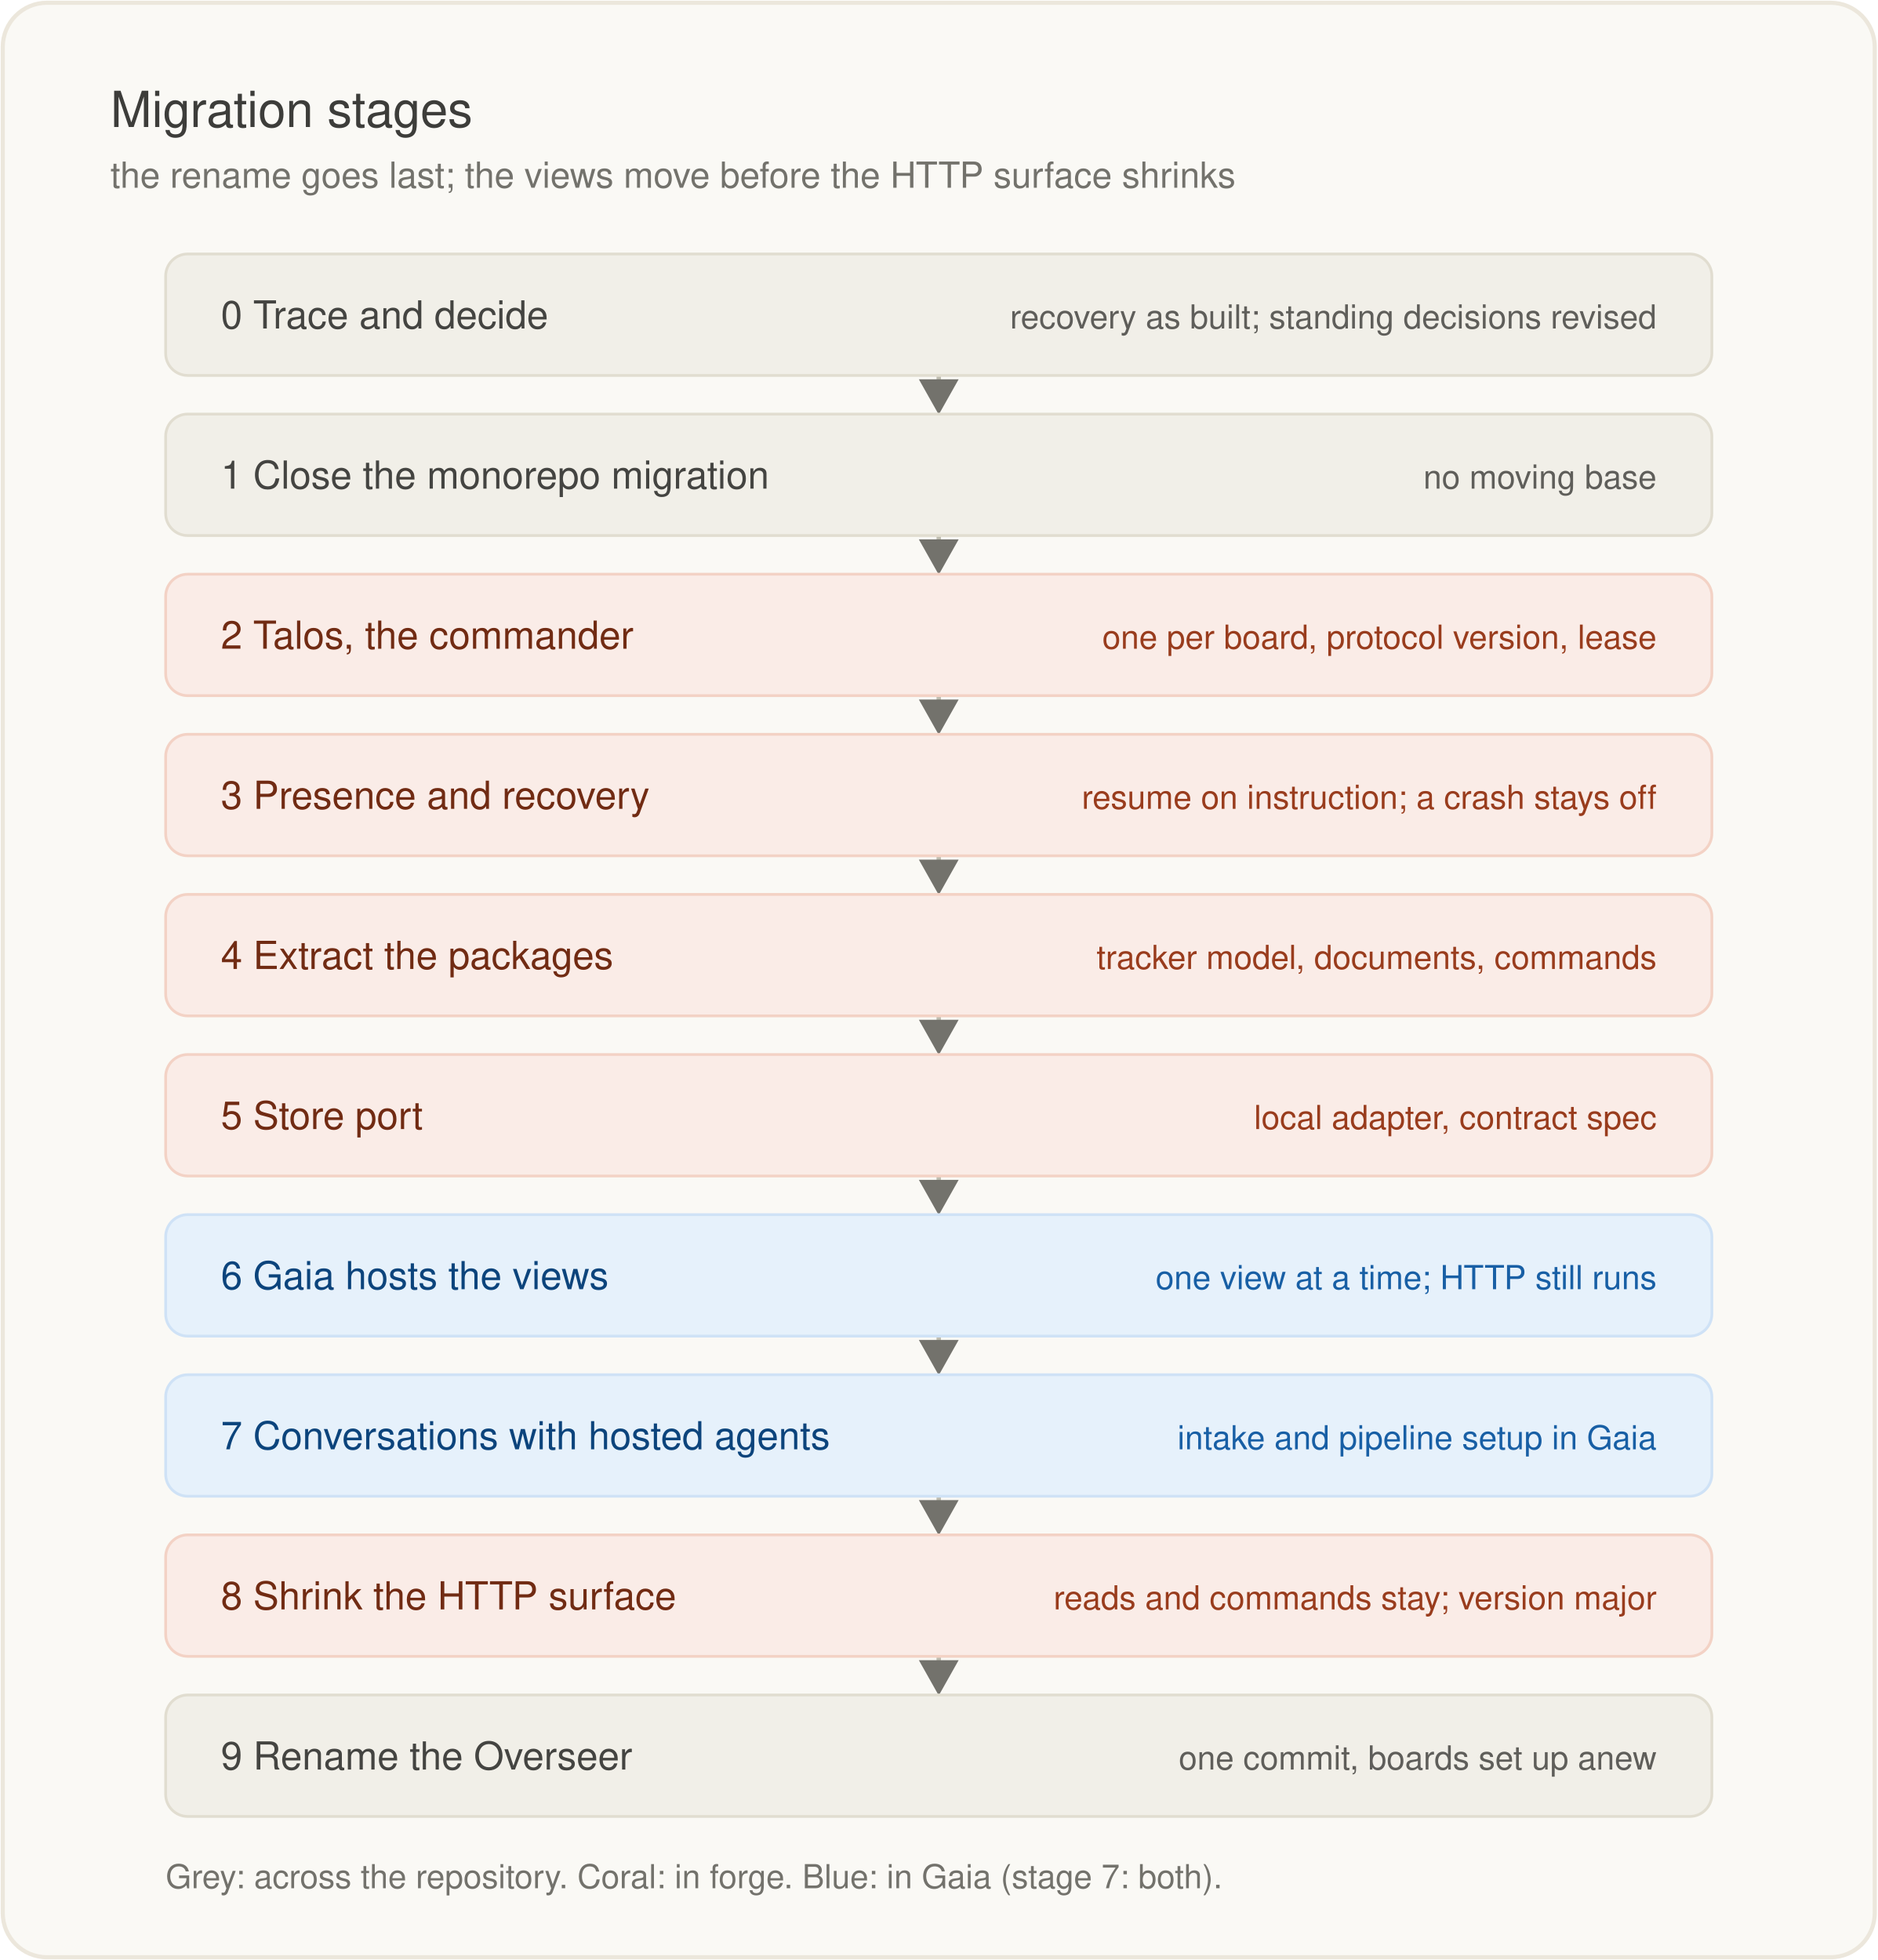
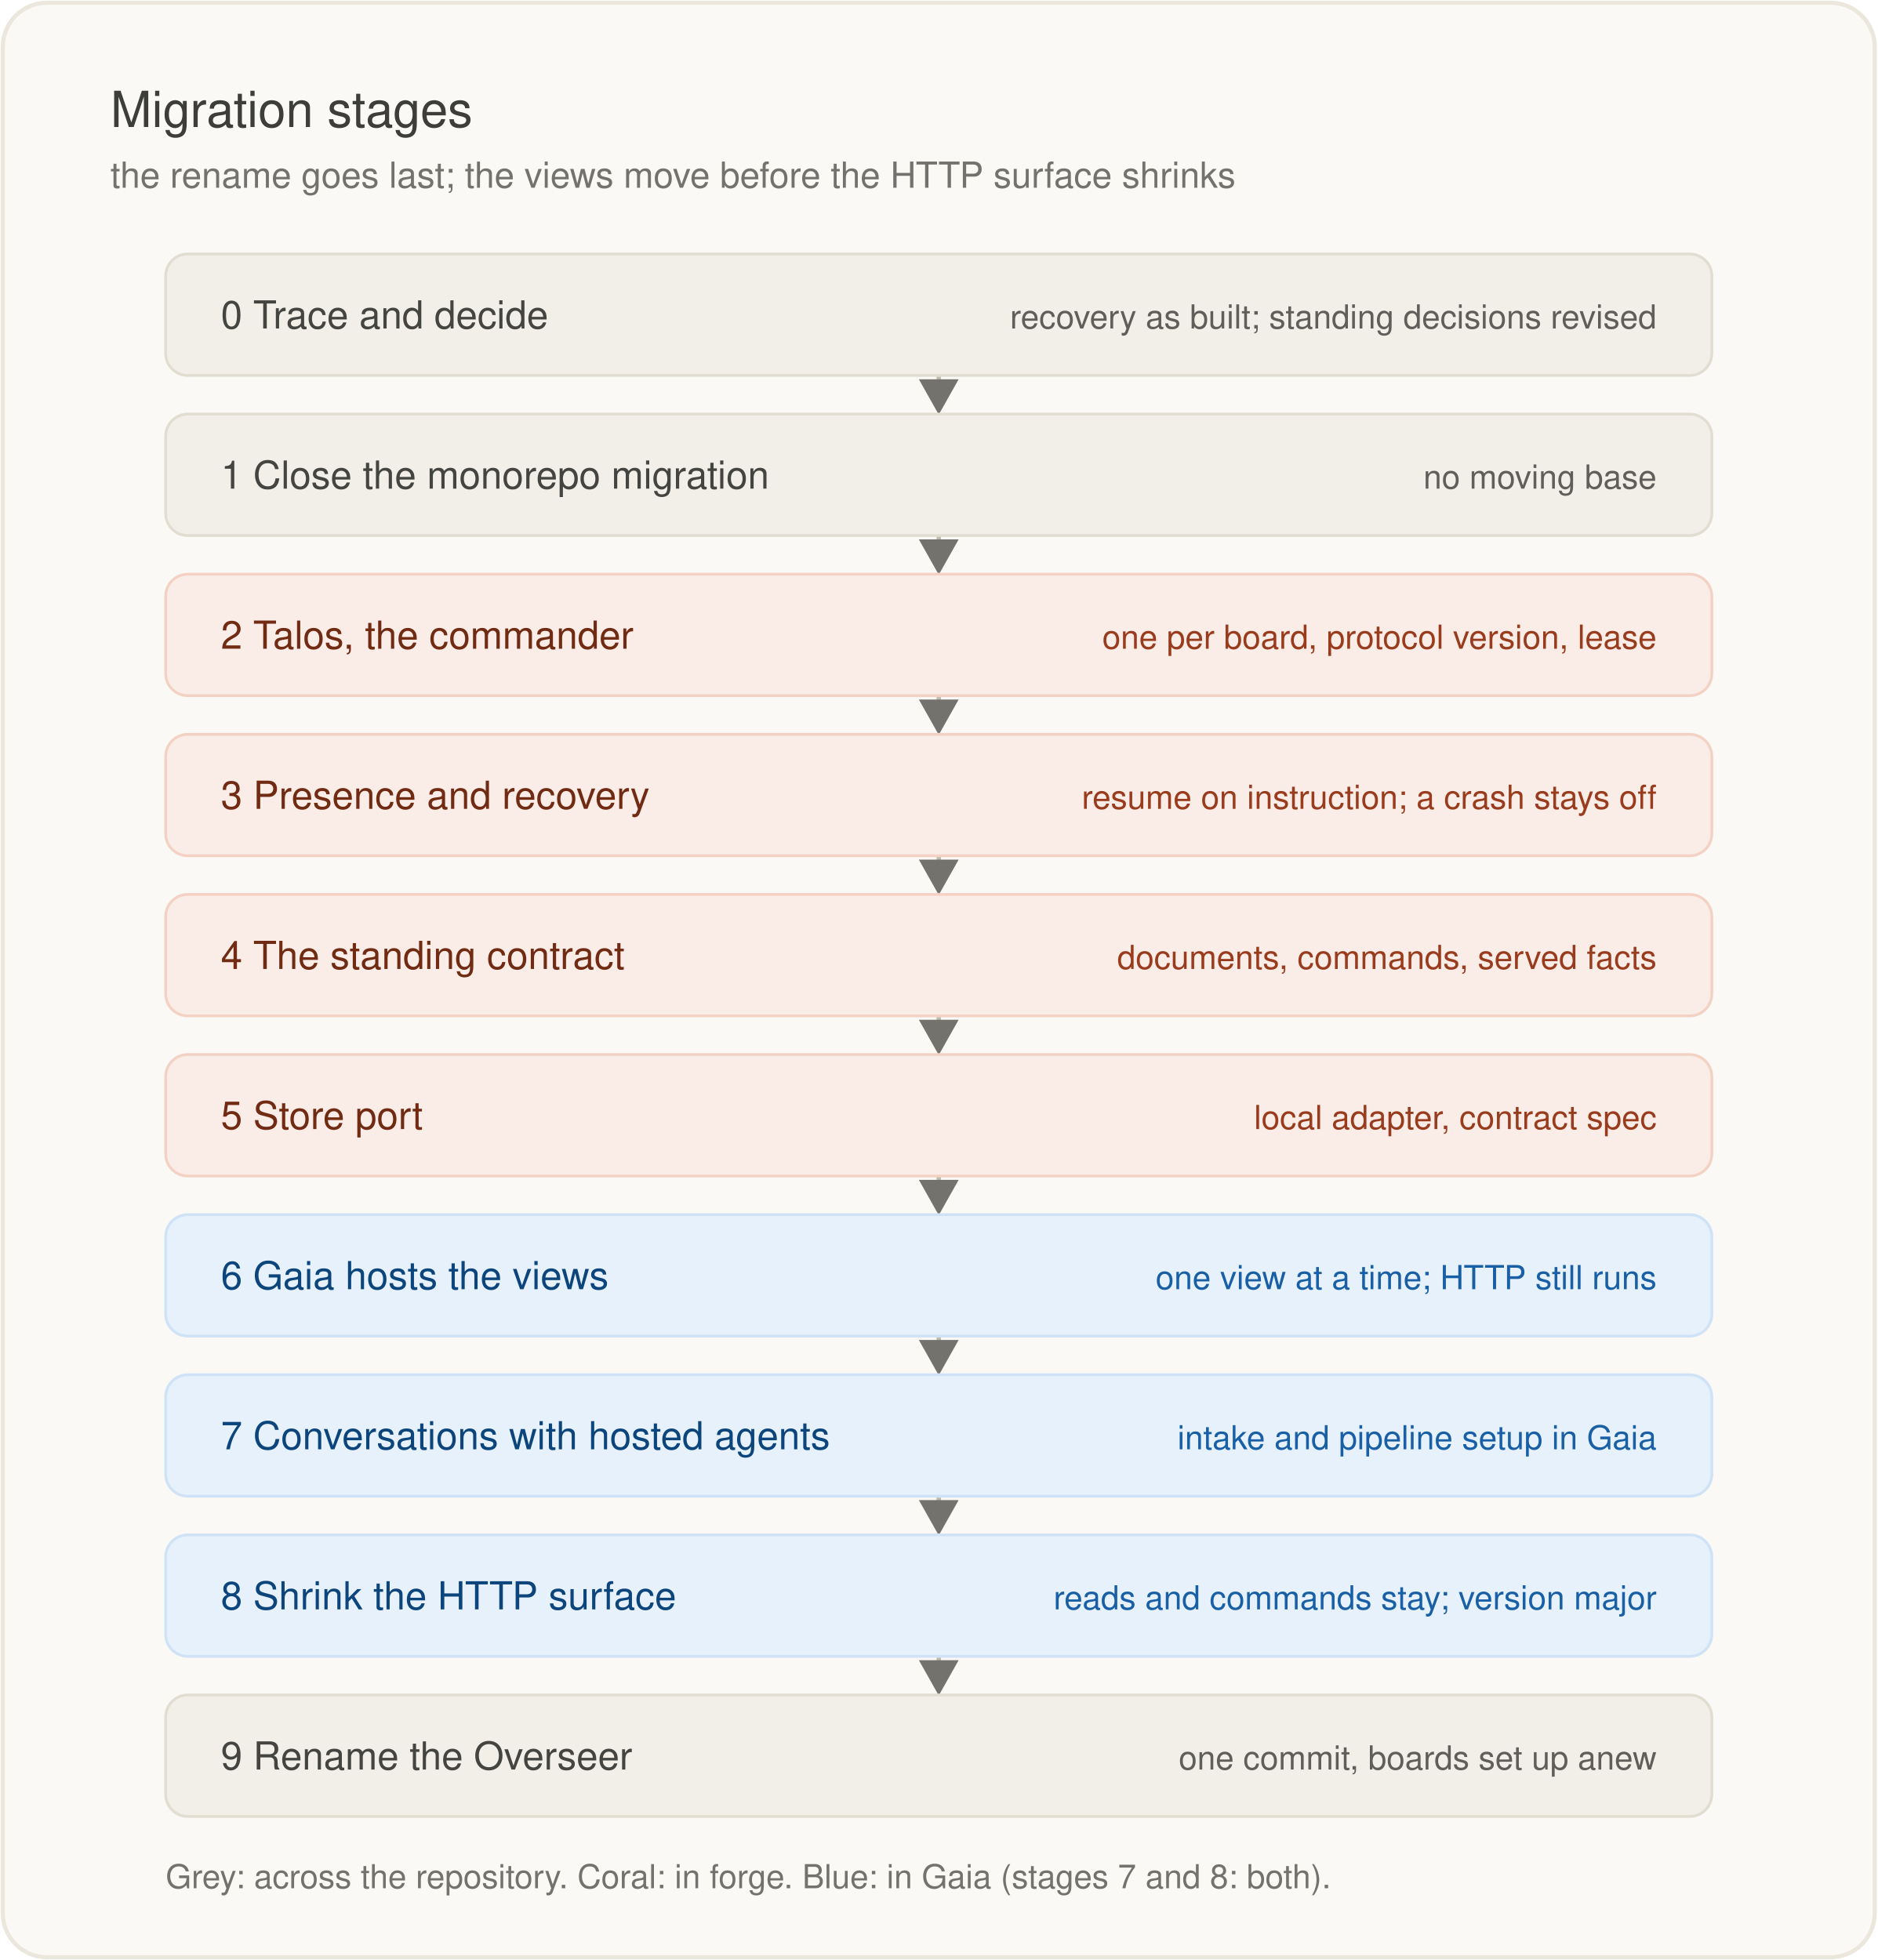
<svg xmlns="http://www.w3.org/2000/svg" width="680" height="710" viewBox="0 0 680 710" role="img" font-family="-apple-system,BlinkMacSystemFont,'Segoe UI',Helvetica,Arial,sans-serif">
  <defs>
    <marker id="ah" markerWidth="9" markerHeight="9" refX="6" refY="4.5" orient="auto">
      <path d="M0,0 L8,4.5 L0,9 z" fill="#73726c" />
    </marker>
  </defs>
  <rect x="1" y="1" width="678" height="708" rx="16" fill="#FAF9F5" stroke="#ECE7DC" stroke-width="1.5" />
  <text x="40" y="46" font-size="18" font-weight="500" fill="#3d3d3a">Migration stages</text>
  <text x="40" y="68" font-size="13" fill="#73726c">the rename goes last; the views move before the HTTP surface shrinks</text>
  <path d="M340,136 L340,147" fill="none" stroke="#bfbdb0" stroke-width="1.6" marker-end="url(#ah)" />
  <path d="M340,194 L340,205" fill="none" stroke="#bfbdb0" stroke-width="1.6" marker-end="url(#ah)" />
  <path d="M340,252 L340,263" fill="none" stroke="#bfbdb0" stroke-width="1.6" marker-end="url(#ah)" />
  <path d="M340,310 L340,321" fill="none" stroke="#bfbdb0" stroke-width="1.6" marker-end="url(#ah)" />
  <path d="M340,368 L340,379" fill="none" stroke="#bfbdb0" stroke-width="1.6" marker-end="url(#ah)" />
  <path d="M340,426 L340,437" fill="none" stroke="#bfbdb0" stroke-width="1.6" marker-end="url(#ah)" />
  <path d="M340,484 L340,495" fill="none" stroke="#bfbdb0" stroke-width="1.6" marker-end="url(#ah)" />
  <path d="M340,542 L340,553" fill="none" stroke="#bfbdb0" stroke-width="1.6" marker-end="url(#ah)" />
  <path d="M340,600 L340,611" fill="none" stroke="#bfbdb0" stroke-width="1.6" marker-end="url(#ah)" />
  <rect x="60" y="92" width="560" height="44" rx="8" fill="#F1EFE8" stroke="#E1DDD0" />
  <text x="80" y="119" font-size="14" font-weight="500" fill="#444441">0  Trace and decide</text>
  <text x="600" y="119" font-size="12" fill="#5F5E5A" text-anchor="end">recovery as built; standing decisions revised</text>
  <rect x="60" y="150" width="560" height="44" rx="8" fill="#F1EFE8" stroke="#E1DDD0" />
  <text x="80" y="177" font-size="14" font-weight="500" fill="#444441">1  Close the monorepo migration</text>
  <text x="600" y="177" font-size="12" fill="#5F5E5A" text-anchor="end">no moving base</text>
  <rect x="60" y="208" width="560" height="44" rx="8" fill="#FAECE7" stroke="#F3D2C5" />
  <text x="80" y="235" font-size="14" font-weight="500" fill="#712B13">2  Talos, the commander</text>
  <text x="600" y="235" font-size="12" fill="#993C1D" text-anchor="end">one per board, protocol version, lease</text>
  <rect x="60" y="266" width="560" height="44" rx="8" fill="#FAECE7" stroke="#F3D2C5" />
  <text x="80" y="293" font-size="14" font-weight="500" fill="#712B13">3  Presence and recovery</text>
  <text x="600" y="293" font-size="12" fill="#993C1D" text-anchor="end">resume on instruction; a crash stays off</text>
  <rect x="60" y="324" width="560" height="44" rx="8" fill="#FAECE7" stroke="#F3D2C5" />
-   <text x="80" y="351" font-size="14" font-weight="500" fill="#712B13">4  Extract the packages</text>
-   <text x="600" y="351" font-size="12" fill="#993C1D" text-anchor="end">tracker model, documents, commands</text>
+   <text x="80" y="351" font-size="14" font-weight="500" fill="#712B13">4  The standing contract</text>
+   <text x="600" y="351" font-size="12" fill="#993C1D" text-anchor="end">documents, commands, served facts</text>
  <rect x="60" y="382" width="560" height="44" rx="8" fill="#FAECE7" stroke="#F3D2C5" />
  <text x="80" y="409" font-size="14" font-weight="500" fill="#712B13">5  Store port</text>
  <text x="600" y="409" font-size="12" fill="#993C1D" text-anchor="end">local adapter, contract spec</text>
  <rect x="60" y="440" width="560" height="44" rx="8" fill="#E6F1FB" stroke="#CFE2F6" />
  <text x="80" y="467" font-size="14" font-weight="500" fill="#0C447C">6  Gaia hosts the views</text>
  <text x="600" y="467" font-size="12" fill="#185FA5" text-anchor="end">one view at a time; HTTP still runs</text>
  <rect x="60" y="498" width="560" height="44" rx="8" fill="#E6F1FB" stroke="#CFE2F6" />
  <text x="80" y="525" font-size="14" font-weight="500" fill="#0C447C">7  Conversations with hosted agents</text>
  <text x="600" y="525" font-size="12" fill="#185FA5" text-anchor="end">intake and pipeline setup in Gaia</text>
-   <rect x="60" y="556" width="560" height="44" rx="8" fill="#FAECE7" stroke="#F3D2C5" />
-   <text x="80" y="583" font-size="14" font-weight="500" fill="#712B13">8  Shrink the HTTP surface</text>
-   <text x="600" y="583" font-size="12" fill="#993C1D" text-anchor="end">reads and commands stay; version major</text>
+   <rect x="60" y="556" width="560" height="44" rx="8" fill="#E6F1FB" stroke="#CFE2F6" />
+   <text x="80" y="583" font-size="14" font-weight="500" fill="#0C447C">8  Shrink the HTTP surface</text>
+   <text x="600" y="583" font-size="12" fill="#185FA5" text-anchor="end">reads and commands stay; version major</text>
  <rect x="60" y="614" width="560" height="44" rx="8" fill="#F1EFE8" stroke="#E1DDD0" />
  <text x="80" y="641" font-size="14" font-weight="500" fill="#444441">9  Rename the Overseer</text>
  <text x="600" y="641" font-size="12" fill="#5F5E5A" text-anchor="end">one commit, boards set up anew</text>
-   <text x="60" y="684" font-size="12" fill="#73726c">Grey: across the repository.  Coral: in forge.  Blue: in Gaia (stage 7: both).</text>
+   <text x="60" y="684" font-size="12" fill="#73726c">Grey: across the repository.  Coral: in forge.  Blue: in Gaia (stages 7 and 8: both).</text>
</svg>
